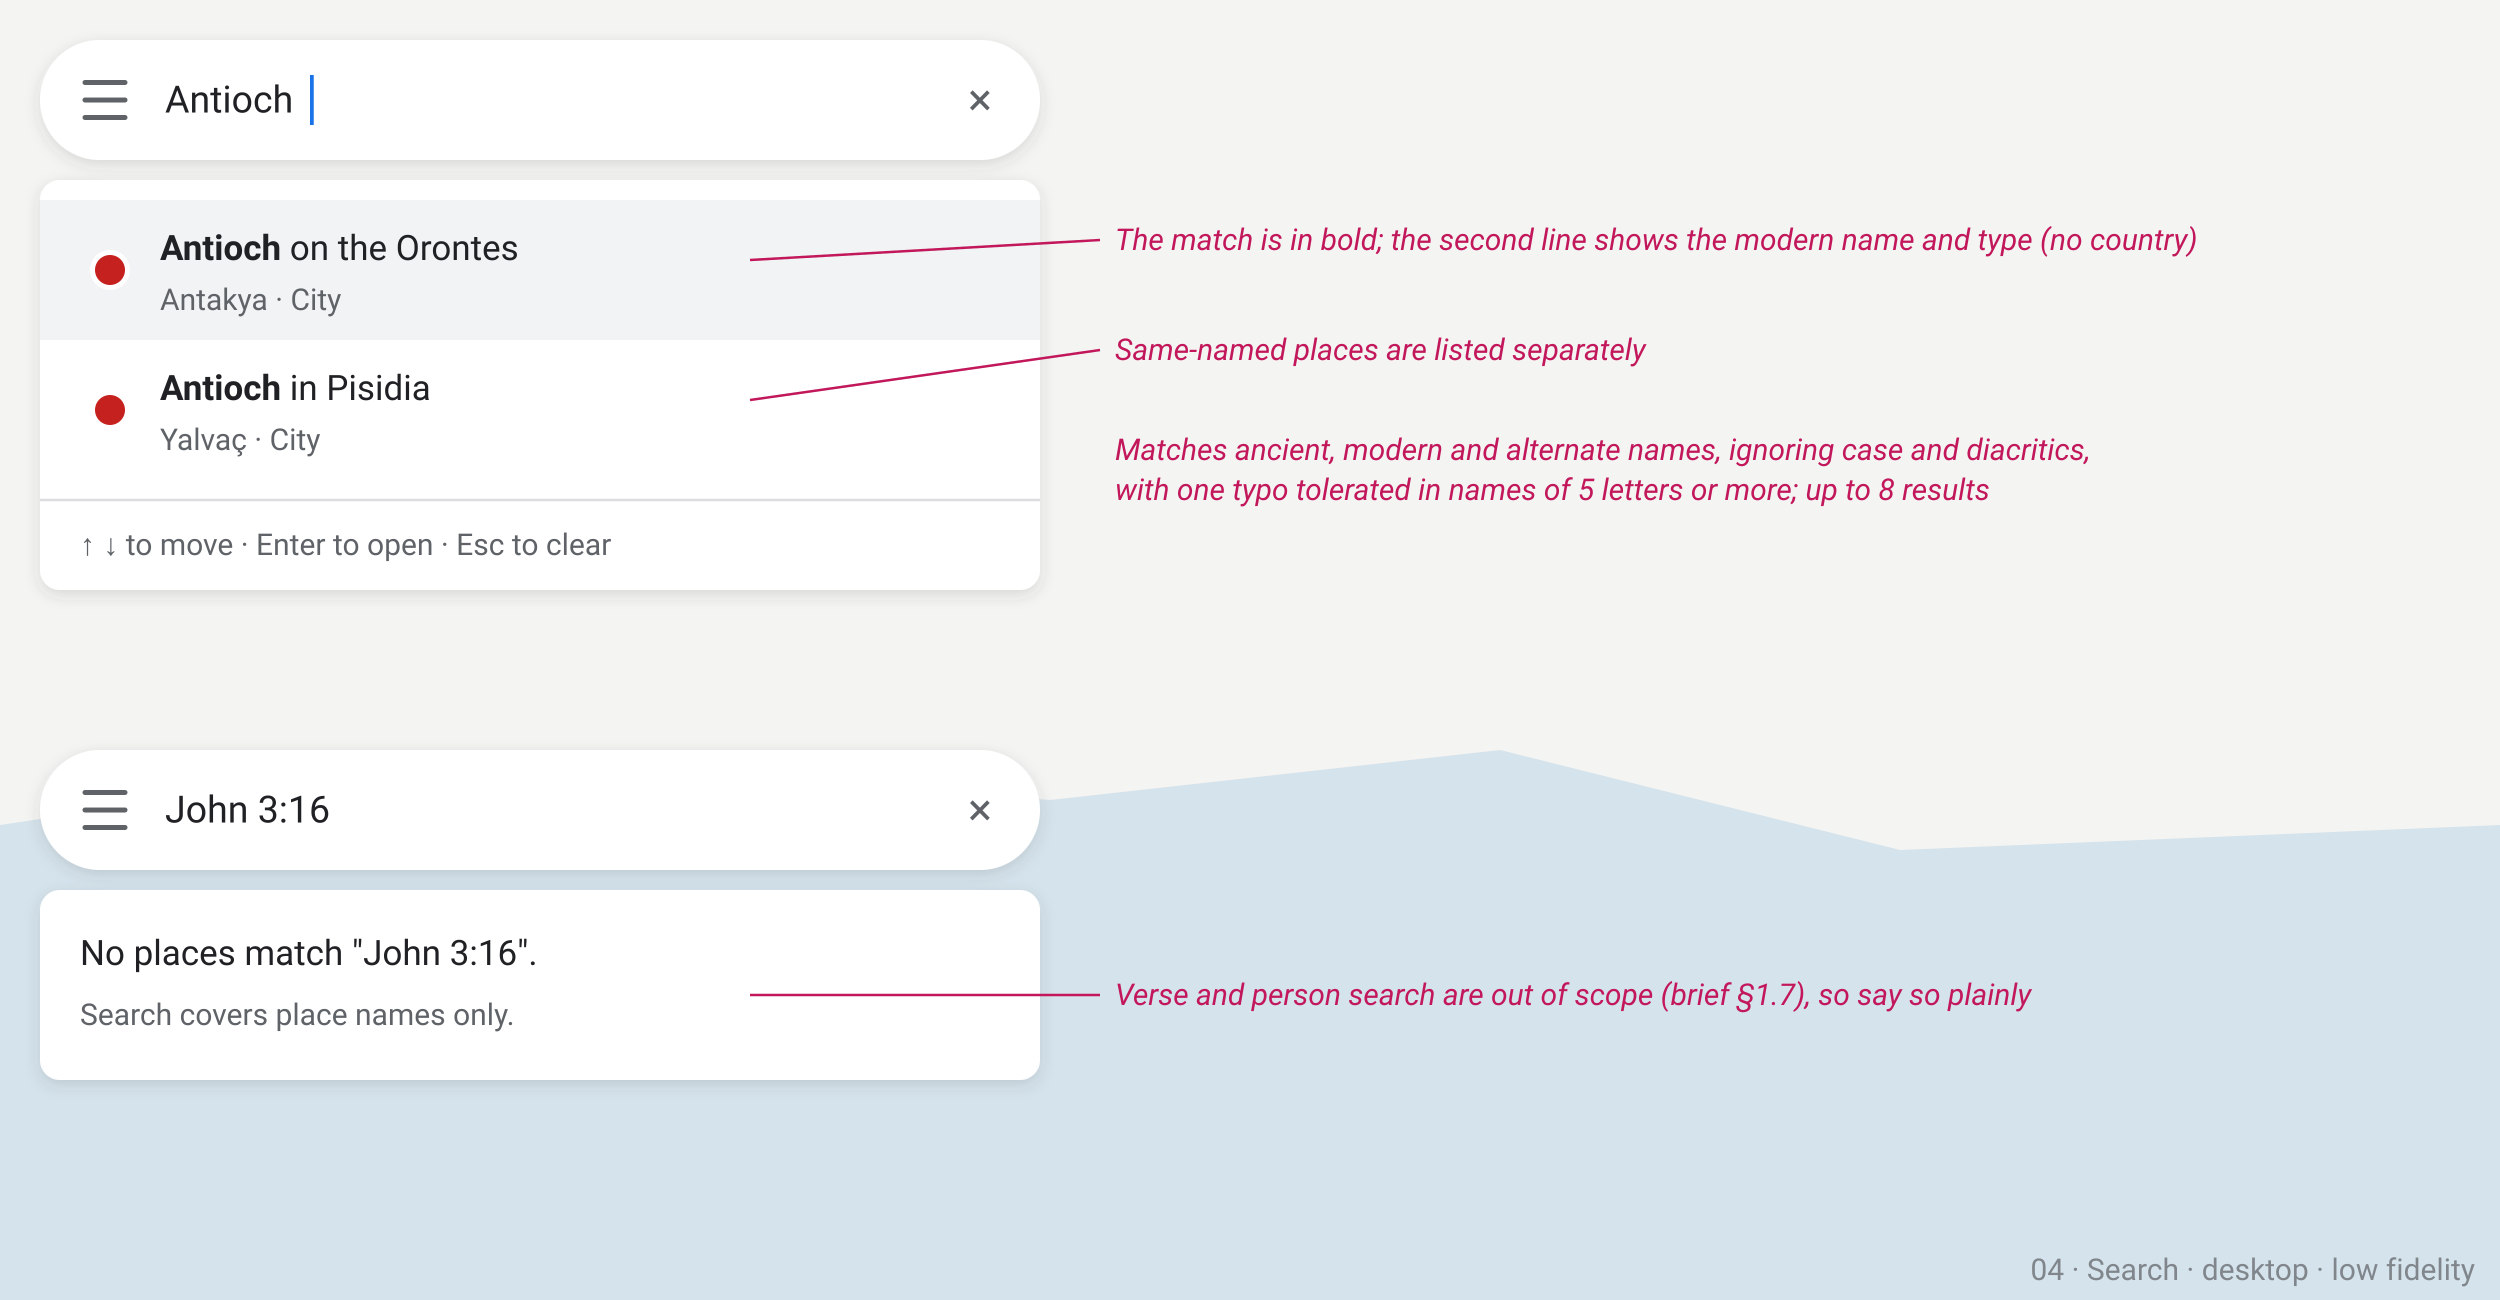
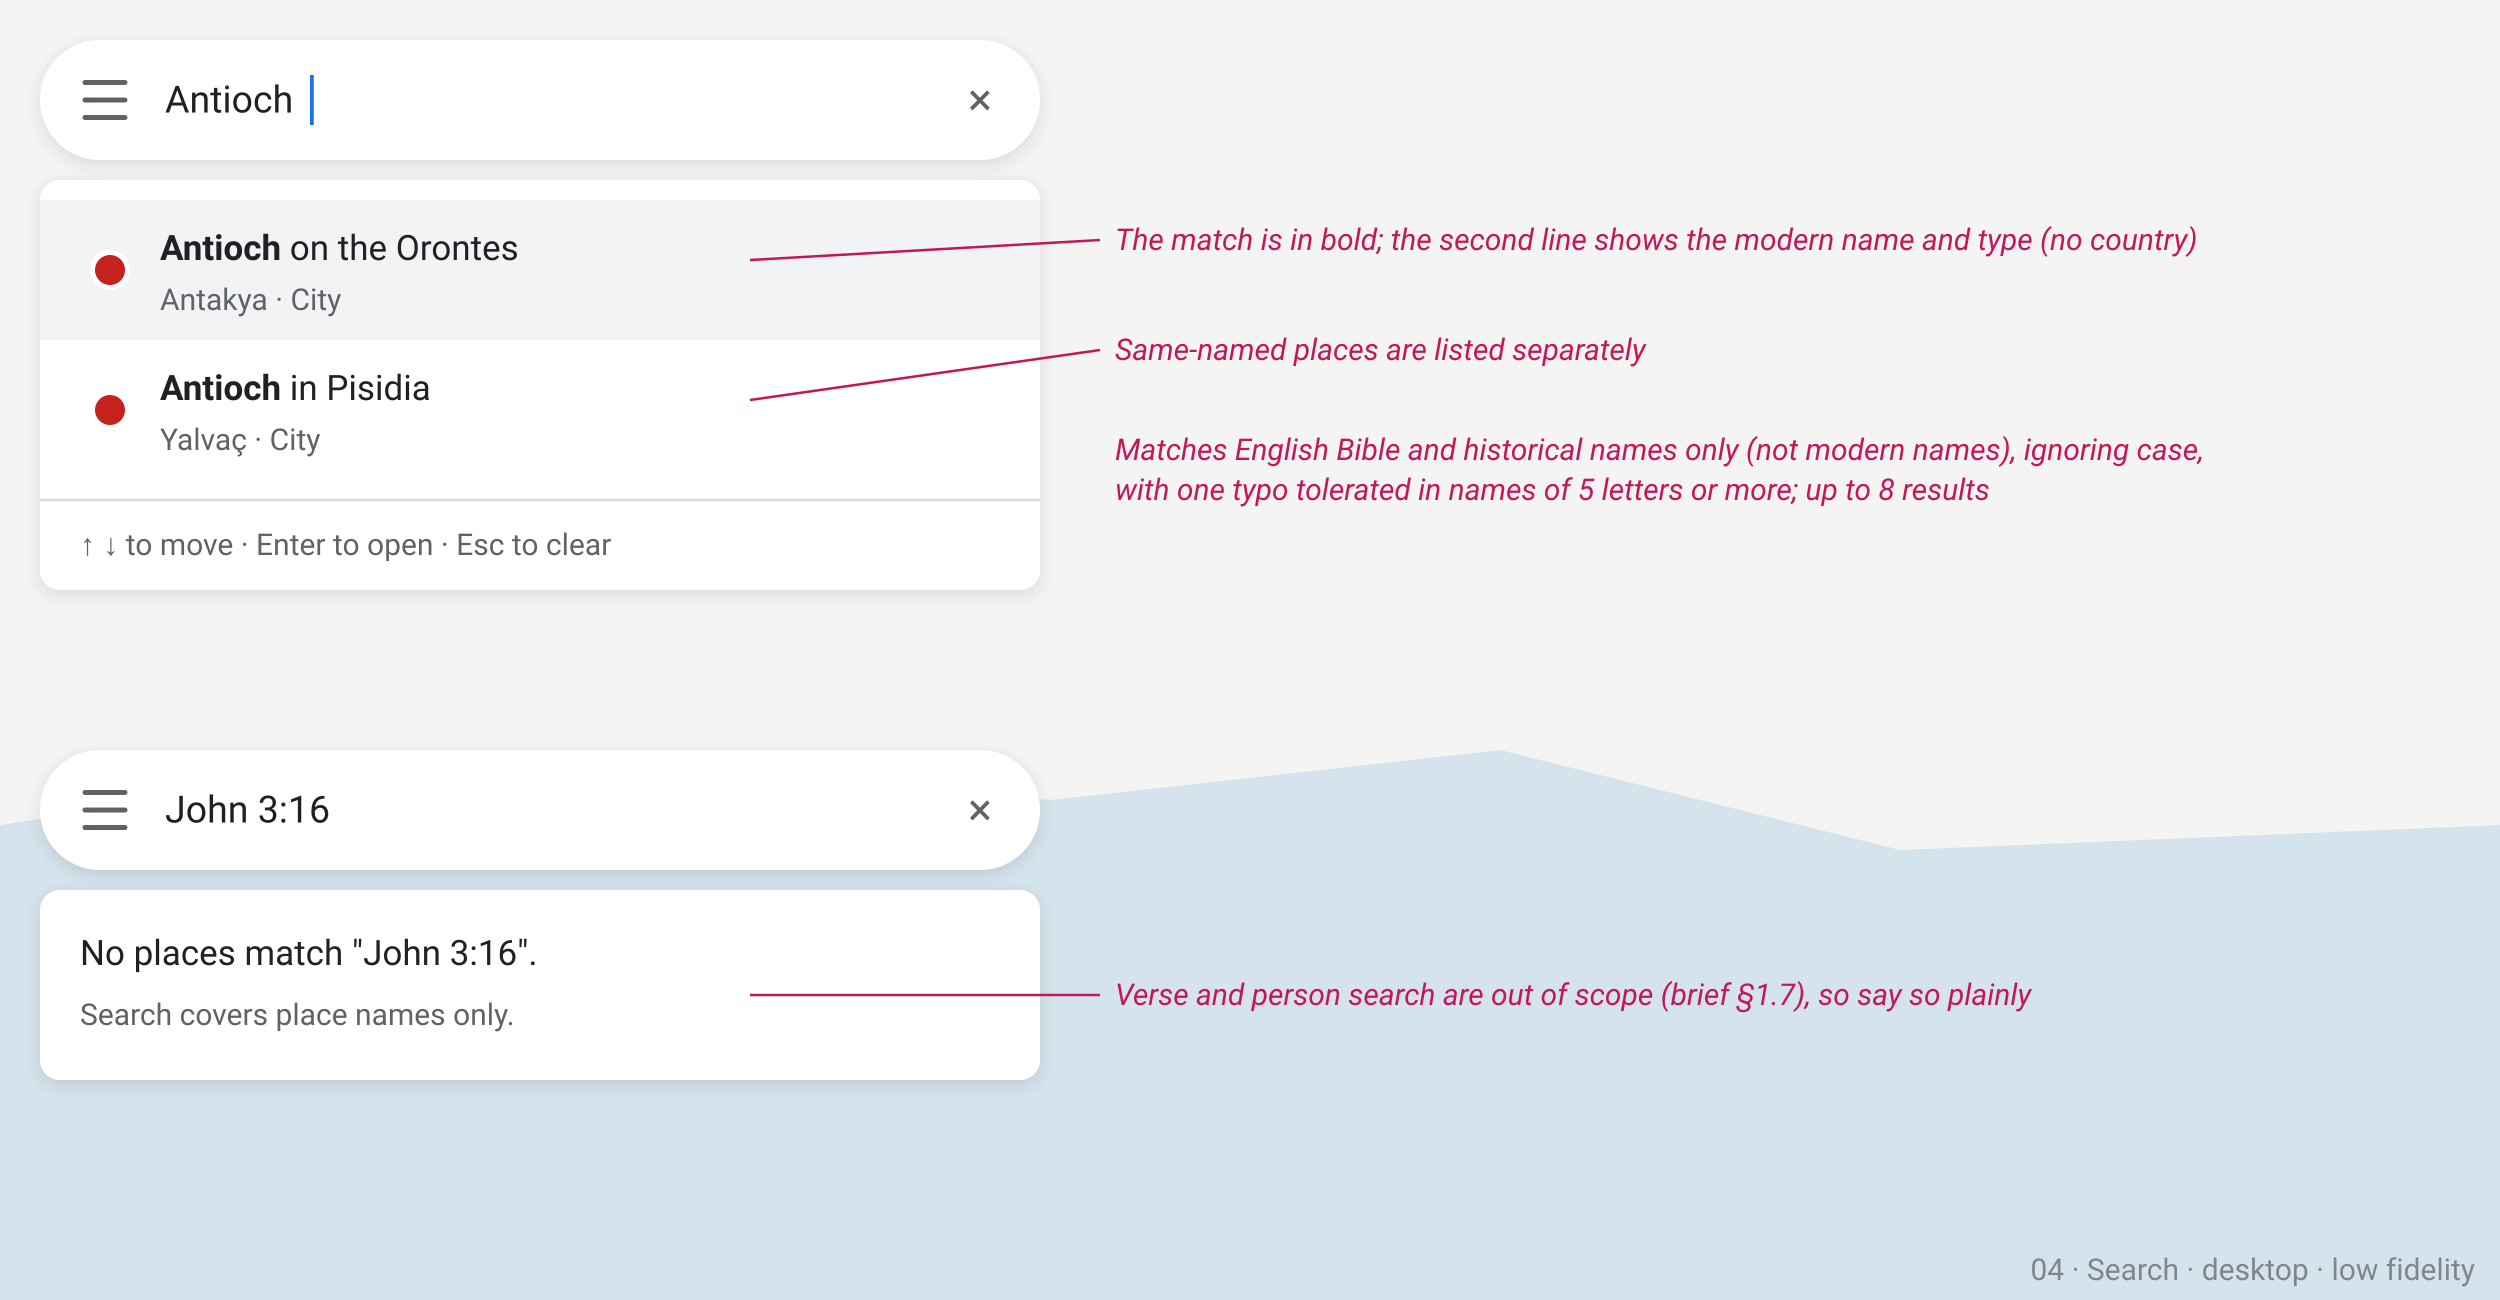
<svg xmlns="http://www.w3.org/2000/svg" width="1000" height="520" viewBox="0 0 1000 520" font-family="system-ui, 'Segoe UI', Roboto, Arial, sans-serif">
  <defs>
    <filter id="shadow" x="-10%" y="-20%" width="120%" height="160%">
      <feDropShadow dx="0" dy="1" stdDeviation="1.5" flood-color="#3C4043" flood-opacity="0.3" />
      <feDropShadow dx="0" dy="2" stdDeviation="3" flood-color="#3C4043" flood-opacity="0.15" />
    </filter>
    <style>
      .note { font-size: 12px; fill: #C2185B; font-style: italic; }
      .leader { stroke: #C2185B; stroke-width: 1; fill: none; }
      .title { font-size: 14px; fill: #202124; }
      .sub { font-size: 12px; fill: #5F6368; }
      .pinSmall { fill: #C5221F; stroke: #ffffff; stroke-width: 2; }
    </style>
  </defs>
  <rect width="1000" height="520" fill="#F4F4F2" />
  <path fill="#D5E3EC" d="M0,330 L200,300 L420,320 L600,300 L760,340 L1000,330 L1000,520 L0,520 Z" />
  <g filter="url(#shadow)">
    <rect x="16" y="16" width="400" height="48" rx="24" fill="#ffffff" />
    <rect x="16" y="72" width="400" height="164" rx="8" fill="#ffffff" />
  </g>
  <g stroke="#5F6368" stroke-width="2" stroke-linecap="round">
    <line x1="34" y1="33" x2="50" y2="33" />
    <line x1="34" y1="40" x2="50" y2="40" />
    <line x1="34" y1="47" x2="50" y2="47" />
  </g>
  <text x="66" y="45" font-size="15" fill="#202124">Antioch</text>
  <rect x="124" y="30" width="1.5" height="20" fill="#1A73E8" />
  <text x="392" y="46" font-size="18" fill="#5F6368" text-anchor="middle">×</text>
  <rect x="16" y="80" width="400" height="56" fill="#F1F3F4" />
  <circle cx="44" cy="108" r="7" class="pinSmall" />
  <text class="title" x="64" y="104">
    <tspan font-weight="700">Antioch</tspan> on the Orontes</text>
  <text class="sub" x="64" y="124">Antakya · City</text>
  <circle cx="44" cy="164" r="7" class="pinSmall" />
  <text class="title" x="64" y="160">
    <tspan font-weight="700">Antioch</tspan> in Pisidia</text>
  <text class="sub" x="64" y="180">Yalvaç · City</text>
  <line x1="16" y1="200" x2="416" y2="200" stroke="#DADCE0" />
  <text x="32" y="222" font-size="12" fill="#5F6368">↑ ↓ to move · Enter to open · Esc to clear</text>
  <path class="leader" d="M300,104 L440,96" />
  <text class="note" x="446" y="100">The match is in bold; the second line shows the modern name and type (no country)</text>
  <path class="leader" d="M300,160 L440,140" />
  <text class="note" x="446" y="144">Same-named places are listed separately</text>
-   <text class="note" x="446" y="184">Matches ancient, modern and alternate names, ignoring case and diacritics,</text>
+   <text class="note" x="446" y="184">Matches English Bible and historical names only (not modern names), ignoring case,</text>
  <text class="note" x="446" y="200">with one typo tolerated in names of 5 letters or more; up to 8 results</text>
  <g filter="url(#shadow)">
    <rect x="16" y="300" width="400" height="48" rx="24" fill="#ffffff" />
    <rect x="16" y="356" width="400" height="76" rx="8" fill="#ffffff" />
  </g>
  <g stroke="#5F6368" stroke-width="2" stroke-linecap="round">
    <line x1="34" y1="317" x2="50" y2="317" />
    <line x1="34" y1="324" x2="50" y2="324" />
    <line x1="34" y1="331" x2="50" y2="331" />
  </g>
  <text x="66" y="329" font-size="15" fill="#202124">John 3:16</text>
  <text x="392" y="330" font-size="18" fill="#5F6368" text-anchor="middle">×</text>
  <text class="title" x="32" y="386">No places match "John 3:16".</text>
  <text class="sub" x="32" y="410">Search covers place names only.</text>
  <path class="leader" d="M300,398 L440,398" />
  <text class="note" x="446" y="402">Verse and person search are out of scope (brief §1.7), so say so plainly</text>
  <text x="990" y="512" font-size="12" fill="#80868B" text-anchor="end">04 · Search · desktop · low fidelity</text>
</svg>
